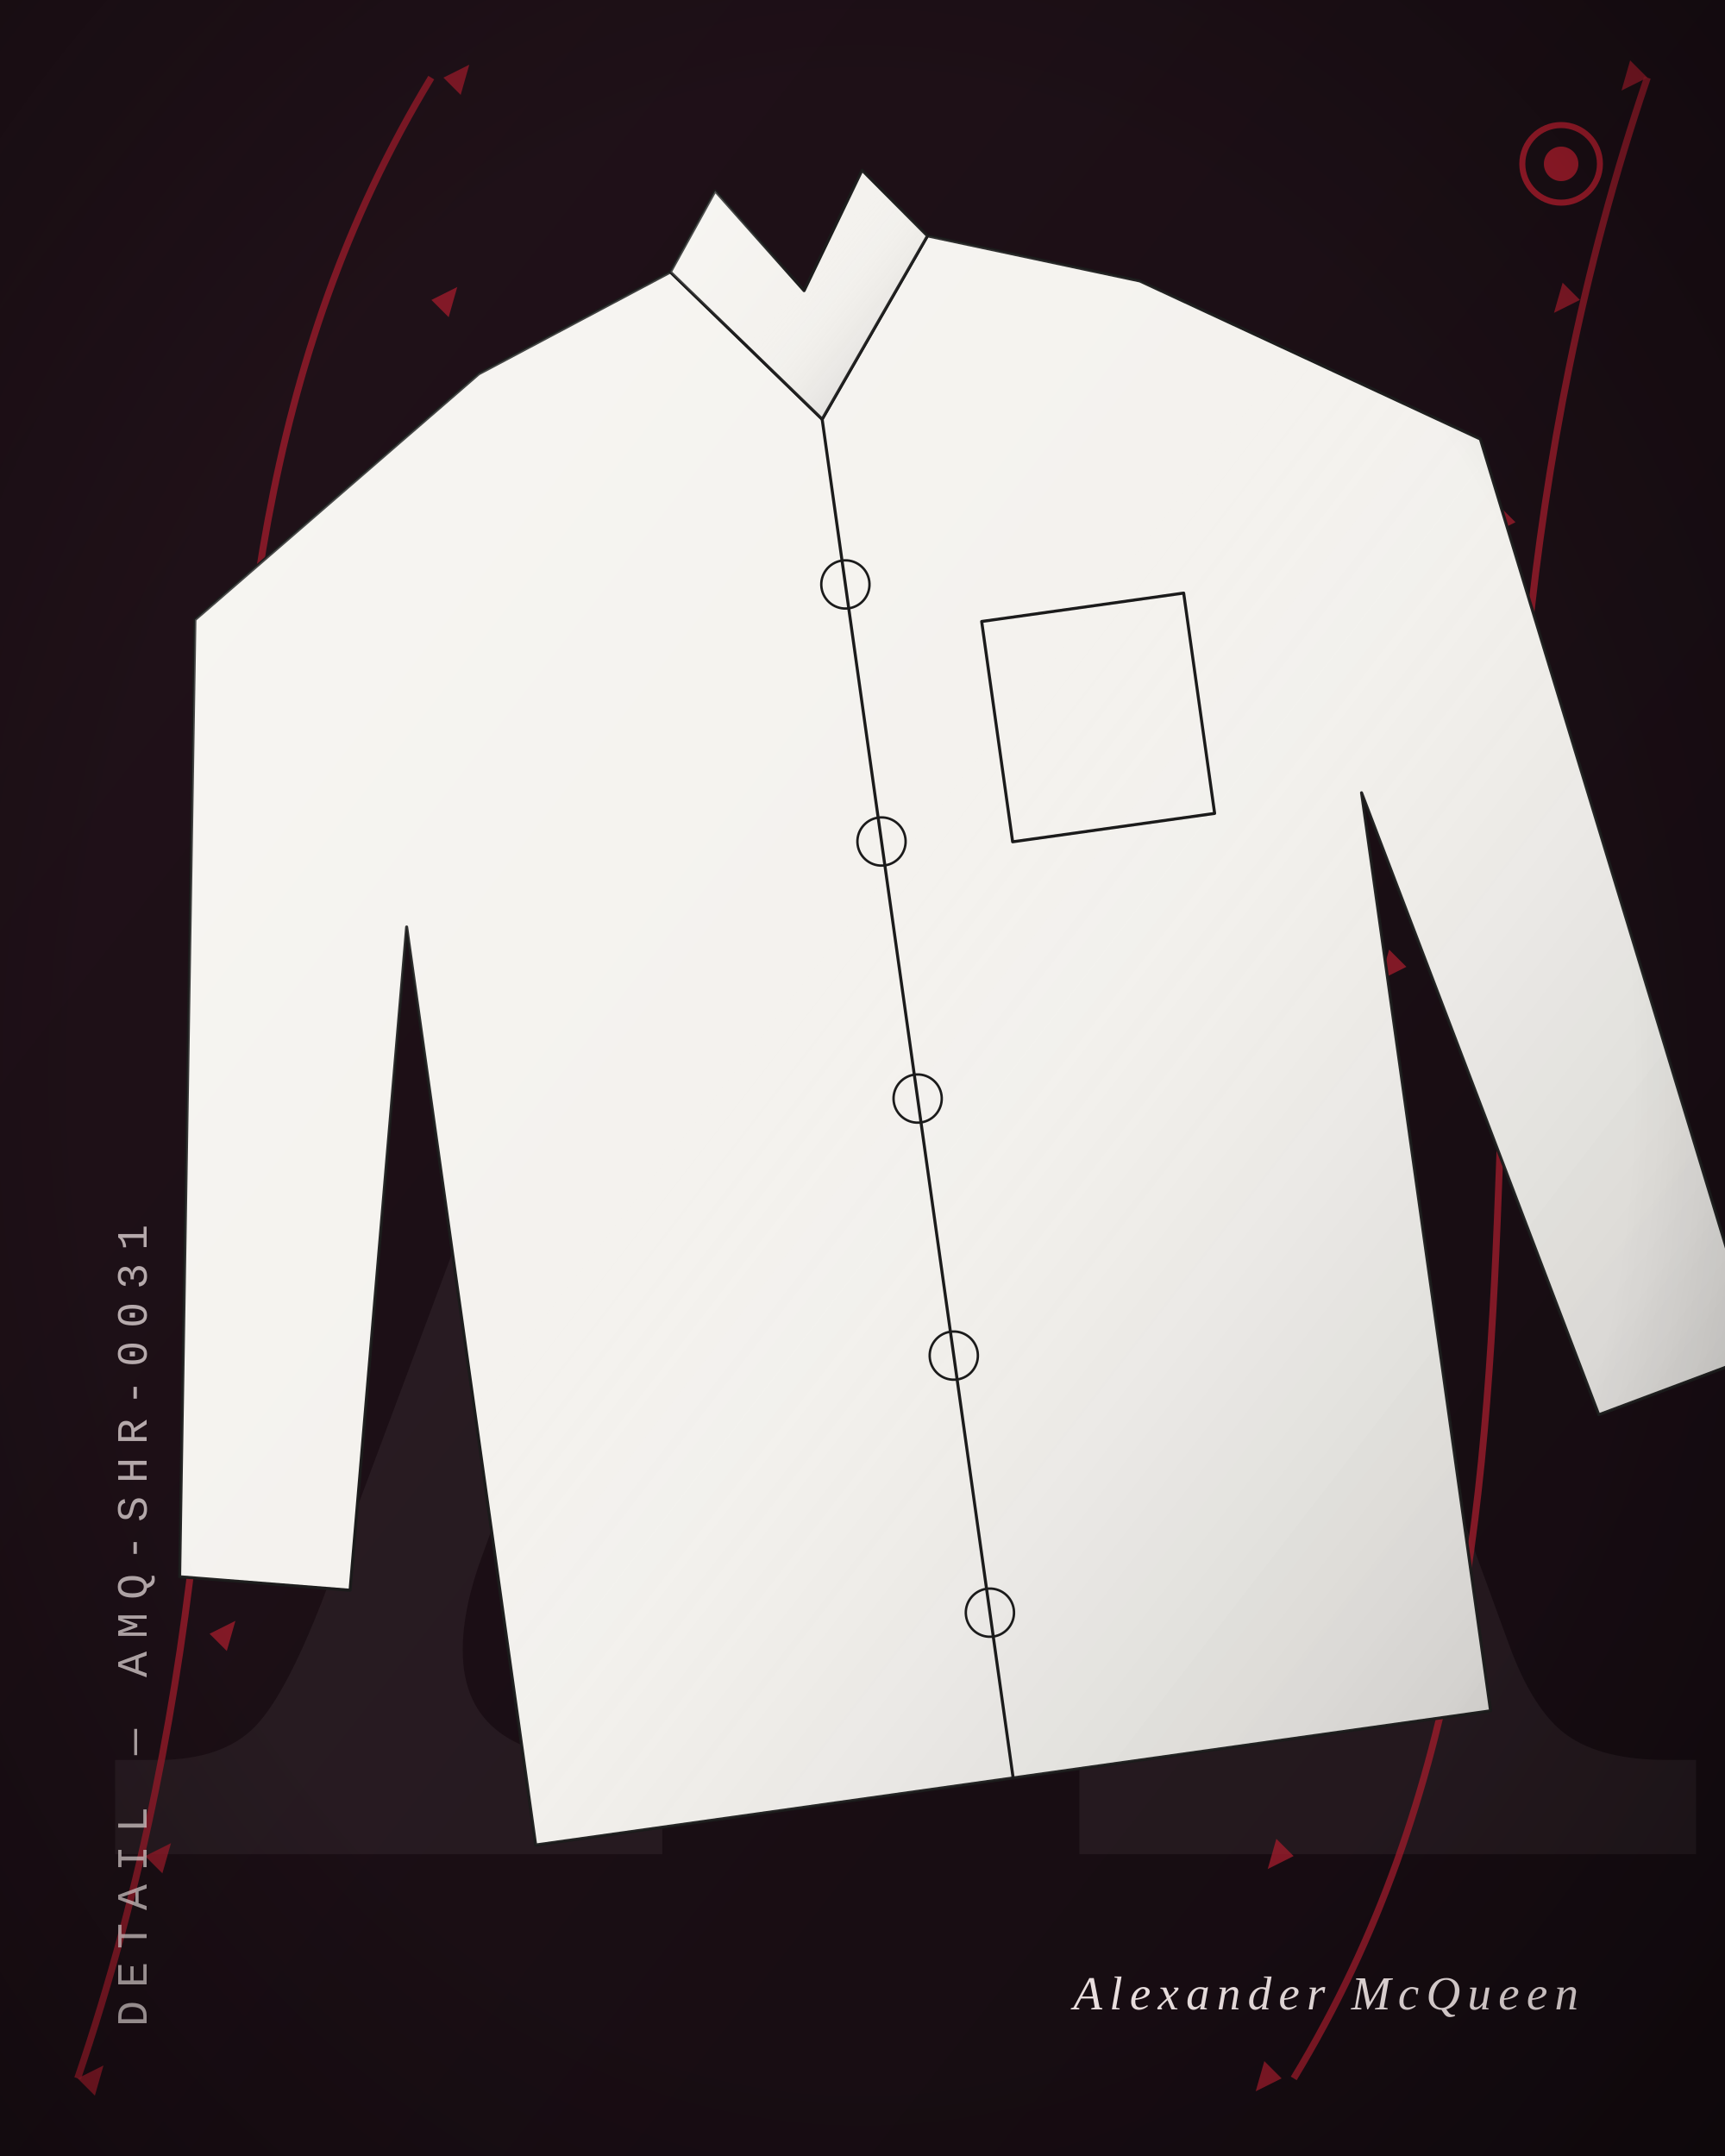
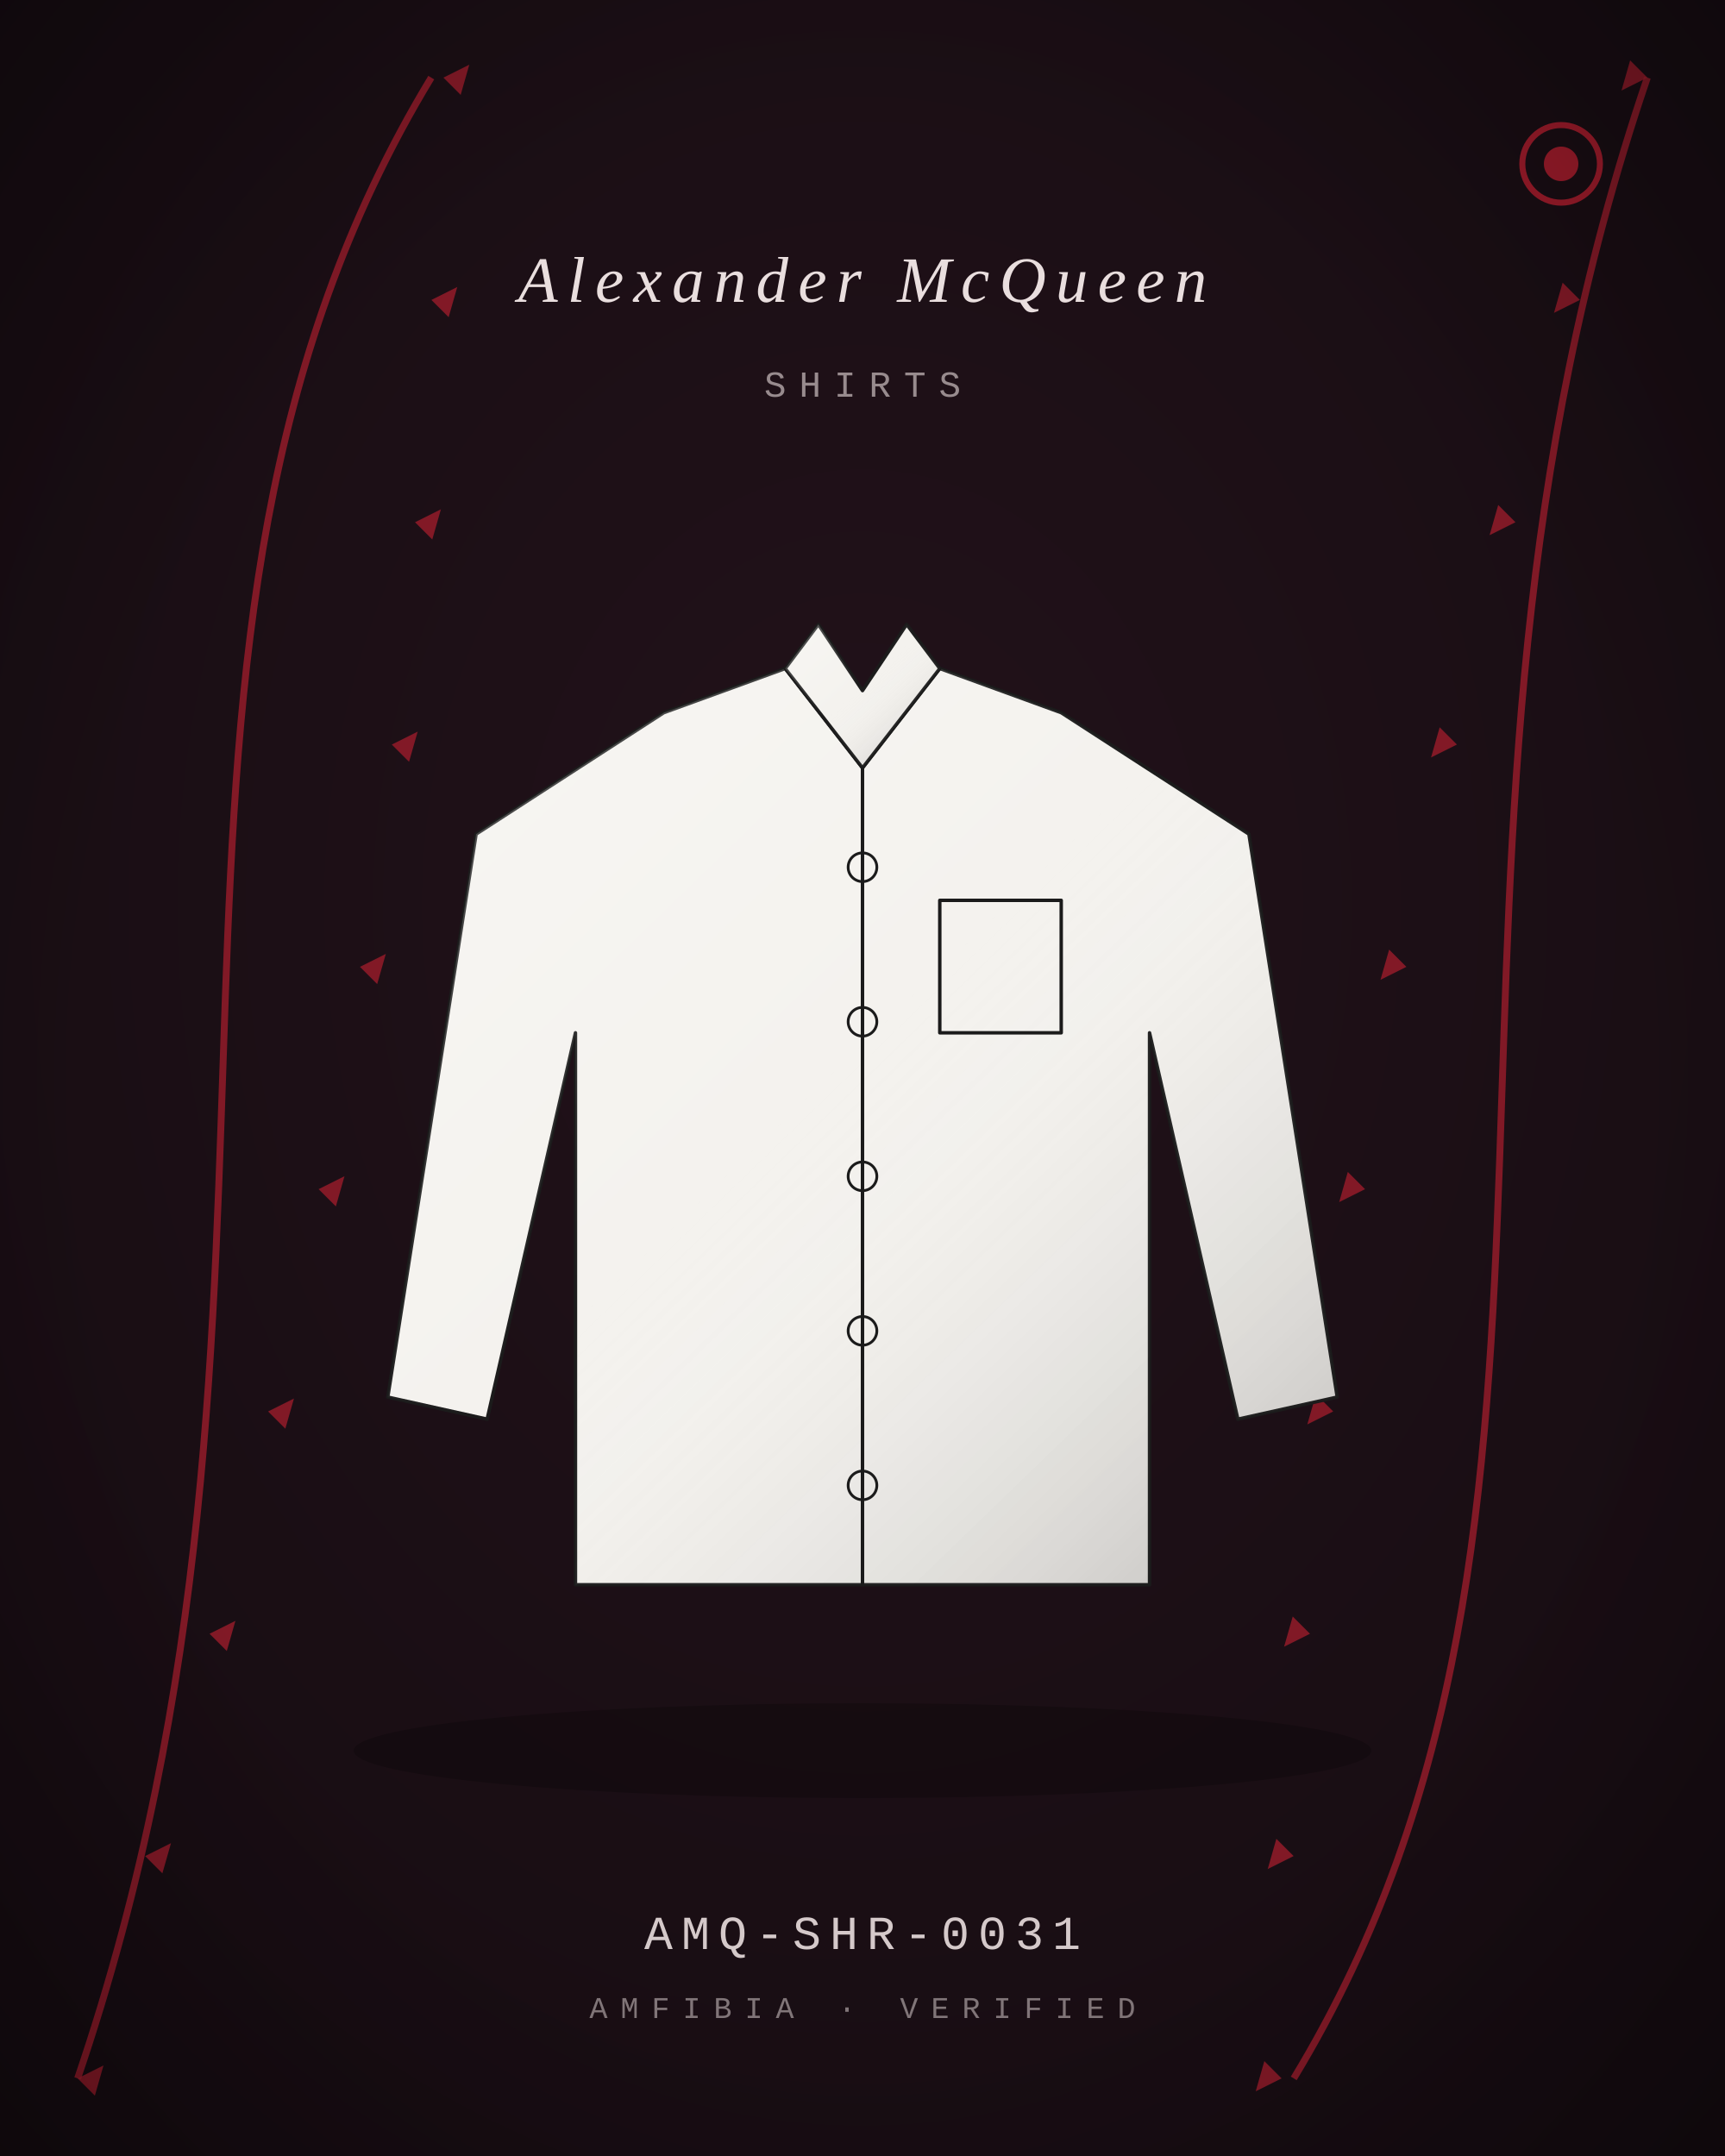
<svg xmlns="http://www.w3.org/2000/svg" viewBox="0 0 400 500" width="800" height="1000">
  <defs>
    <radialGradient id="bg" cx="50%" cy="42%" r="80%">
      <stop offset="0" stop-color="#22121A" />
      <stop offset="1" stop-color="#140B10" />
    </radialGradient>
    <linearGradient id="bgd" x1="0" y1="0" x2="1" y2="1">
      <stop offset="0" stop-color="#22121A" />
      <stop offset="1" stop-color="#140B10" />
    </linearGradient>
    <linearGradient id="sheen" x1="0" y1="0" x2="1" y2="1">
      <stop offset="0" stop-color="#fff" stop-opacity=".30" />
      <stop offset=".45" stop-color="#fff" stop-opacity="0" />
      <stop offset="1" stop-color="#000" stop-opacity=".22" />
    </linearGradient>
    <linearGradient id="multi" x1="0" y1="0" x2="1" y2="1">
      <stop offset="0" stop-color="#B3122E" />
      <stop offset=".35" stop-color="#C9A227" />
      <stop offset=".7" stop-color="#2F5D46" />
      <stop offset="1" stop-color="#3557A0" />
    </linearGradient>
    <radialGradient id="vig" cx="50%" cy="50%" r="75%">
      <stop offset=".6" stop-color="#000" stop-opacity="0" />
      <stop offset="1" stop-color="#000" stop-opacity=".35" />
    </radialGradient>
  </defs>
-   <rect width="400" height="500" fill="url(#bgd)" />
-   <text x="210" y="430" text-anchor="middle" font-family="Georgia, serif" font-size="520" fill="#E9DEDE" opacity="0.06">A</text>
+   <rect width="400" height="500" fill="url(#bg)" />
  <path d="M18 482 C 80 300, 20 150, 100 18 M382 18 C 320 200, 380 350, 300 482" fill="none" stroke="#9B1B2A" stroke-width="1.6" opacity="0.8" />
  <path d="M18 482 l6 -3 l-2 7 Z" fill="#9B1B2A" opacity="0.8" />
  <path d="M382 18 l-6 3 l2 -7 Z" fill="#9B1B2A" opacity="0.8" />
  <path d="M33.655 430.444 l6 -3 l-2 7 Z" fill="#9B1B2A" opacity="0.8" />
  <path d="M366.345 69.556 l-6 3 l2 -7 Z" fill="#9B1B2A" opacity="0.8" />
  <path d="M48.59 378.889 l6 -3 l-2 7 Z" fill="#9B1B2A" opacity="0.8" />
  <path d="M351.41 121.111 l-6 3 l2 -7 Z" fill="#9B1B2A" opacity="0.8" />
  <path d="M62.163 327.333 l6 -3 l-2 7 Z" fill="#9B1B2A" opacity="0.8" />
  <path d="M337.837 172.667 l-6 3 l2 -7 Z" fill="#9B1B2A" opacity="0.8" />
  <path d="M73.883 275.778 l6 -3 l-2 7 Z" fill="#9B1B2A" opacity="0.8" />
  <path d="M326.117 224.222 l-6 3 l2 -7 Z" fill="#9B1B2A" opacity="0.8" />
  <path d="M83.464 224.222 l6 -3 l-2 7 Z" fill="#9B1B2A" opacity="0.8" />
  <path d="M316.536 275.778 l-6 3 l2 -7 Z" fill="#9B1B2A" opacity="0.8" />
  <path d="M90.853 172.667 l6 -3 l-2 7 Z" fill="#9B1B2A" opacity="0.8" />
  <path d="M309.147 327.333 l-6 3 l2 -7 Z" fill="#9B1B2A" opacity="0.8" />
  <path d="M96.239 121.111 l6 -3 l-2 7 Z" fill="#9B1B2A" opacity="0.8" />
  <path d="M303.761 378.889 l-6 3 l2 -7 Z" fill="#9B1B2A" opacity="0.8" />
  <path d="M100.034 69.556 l6 -3 l-2 7 Z" fill="#9B1B2A" opacity="0.8" />
  <path d="M299.966 430.444 l-6 3 l2 -7 Z" fill="#9B1B2A" opacity="0.8" />
  <path d="M102.822 18 l6 -3 l-2 7 Z" fill="#9B1B2A" opacity="0.8" />
  <path d="M297.178 482 l-6 3 l2 -7 Z" fill="#9B1B2A" opacity="0.8" />
  <circle cx="362" cy="38" r="9" fill="none" stroke="#9B1B2A" stroke-width="1.4" />
  <circle cx="362" cy="38" r="4" fill="#9B1B2A" />
-   <g transform="rotate(-8.0 200 250) translate(-3 20) scale(2.15)">
-     <path d="M64 26 L86 18 L100 36 L114 18 L136 26 L170 48 L186 150 L168 154 L152 84 L152 184 L48 184 L48 84 L32 154 L14 150 L30 48 Z" fill="#F4F2EE" stroke="#1B1B1B" stroke-width="1.4" stroke-linejoin="round" stroke-linecap="round" vector-effect="non-scaling-stroke" />
+   <ellipse cx="200" cy="406" rx="118" ry="11" fill="#000" opacity="0.22" />
+   <g transform="translate(72 132) scale(1.28)">
+     <path d="M64 26 L86 18 L100 36 L114 18 L136 26 L170 48 L186 150 L168 154 L152 84 L152 184 L48 184 L48 84 L32 154 L14 150 L30 48 Z" fill="#F4F2EE" stroke="#1B1B1B" stroke-width="1.6" stroke-linejoin="round" stroke-linecap="round" vector-effect="non-scaling-stroke" />
    <path d="M64 26 L86 18 L100 36 L114 18 L136 26 L170 48 L186 150 L168 154 L152 84 L152 184 L48 184 L48 84 L32 154 L14 150 L30 48 Z" fill="url(#sheen)" stroke="none" />
-     <path d="M86 18 L100 36 L114 18 L108 10 L100 22 L92 10 Z" fill="#F4F2EE" stroke="#1B1B1B" stroke-width="1.4" stroke-linejoin="round" stroke-linecap="round" vector-effect="non-scaling-stroke" />
+     <path d="M86 18 L100 36 L114 18 L108 10 L100 22 L92 10 Z" fill="#F4F2EE" stroke="#1B1B1B" stroke-width="1.6" stroke-linejoin="round" stroke-linecap="round" vector-effect="non-scaling-stroke" />
    <path d="M86 18 L100 36 L114 18 L108 10 L100 22 L92 10 Z" fill="url(#sheen)" stroke="none" />
-     <path d="M100 36 L100 184" fill="none" stroke="#1B1B1B" stroke-width="1.4" stroke-linejoin="round" stroke-linecap="round" vector-effect="non-scaling-stroke" />
-     <path d="M114 60 L136 60 L136 84 L114 84 Z" fill="none" stroke="#1B1B1B" stroke-width="1.4" stroke-linejoin="round" stroke-linecap="round" vector-effect="non-scaling-stroke" />
-     <path d="M100 54 m-2.6 0 a2.6 2.6 0 1 0 5.2 0 a2.6 2.6 0 1 0 -5.2 0 M100 82 m-2.6 0 a2.6 2.6 0 1 0 5.2 0 a2.6 2.6 0 1 0 -5.2 0 M100 110 m-2.6 0 a2.6 2.6 0 1 0 5.2 0 a2.6 2.6 0 1 0 -5.2 0 M100 138 m-2.6 0 a2.6 2.6 0 1 0 5.2 0 a2.6 2.6 0 1 0 -5.2 0 M100 166 m-2.6 0 a2.6 2.6 0 1 0 5.2 0 a2.6 2.6 0 1 0 -5.2 0" fill="none" stroke="#1B1B1B" stroke-width="1.12" stroke-linejoin="round" stroke-linecap="round" vector-effect="non-scaling-stroke" />
-   </g>
-   <g transform="translate(34 470) rotate(-90)">
-     <text x="0" y="0" text-anchor="start" font-family="'Courier New', Courier, monospace" font-size="10" letter-spacing="3" fill="#E9DEDE" opacity="0.75">DETAIL — AMQ-SHR-0031</text>
+     <path d="M100 36 L100 184" fill="none" stroke="#1B1B1B" stroke-width="1.6" stroke-linejoin="round" stroke-linecap="round" vector-effect="non-scaling-stroke" />
+     <path d="M114 60 L136 60 L136 84 L114 84 Z" fill="none" stroke="#1B1B1B" stroke-width="1.6" stroke-linejoin="round" stroke-linecap="round" vector-effect="non-scaling-stroke" />
+     <path d="M100 54 m-2.6 0 a2.6 2.6 0 1 0 5.2 0 a2.6 2.6 0 1 0 -5.2 0 M100 82 m-2.6 0 a2.6 2.6 0 1 0 5.2 0 a2.6 2.6 0 1 0 -5.2 0 M100 110 m-2.6 0 a2.6 2.6 0 1 0 5.2 0 a2.6 2.6 0 1 0 -5.2 0 M100 138 m-2.6 0 a2.6 2.6 0 1 0 5.2 0 a2.6 2.6 0 1 0 -5.2 0 M100 166 m-2.6 0 a2.6 2.6 0 1 0 5.2 0 a2.6 2.6 0 1 0 -5.2 0" fill="none" stroke="#1B1B1B" stroke-width="1.28" stroke-linejoin="round" stroke-linecap="round" vector-effect="non-scaling-stroke" />
  </g>
  <g>
-     <text x="366" y="466" text-anchor="end" font-size="11" fill="#E9DEDE" font-family="Georgia, 'Times New Roman', serif" font-weight="400" letter-spacing="1.65" font-style="italic">Alexander McQueen</text>
+     <text x="200" y="70" text-anchor="middle" font-size="15" fill="#E9DEDE" font-family="Georgia, 'Times New Roman', serif" font-weight="400" letter-spacing="2.25" font-style="italic">Alexander McQueen</text>
  </g>
+   <text x="200" y="92" text-anchor="middle" font-family="'Courier New', Courier, monospace" font-size="8.5" letter-spacing="3" fill="#E9DEDE" opacity="0.6">SHIRTS</text>
+   <text x="200" y="452" text-anchor="middle" font-family="'Courier New', Courier, monospace" font-size="11" letter-spacing="2" fill="#E9DEDE" opacity="0.9">AMQ-SHR-0031</text>
+   <text x="200" y="468" text-anchor="middle" font-family="'Courier New', Courier, monospace" font-size="7" letter-spacing="3" fill="#E9DEDE" opacity="0.5">AMFIBIA · VERIFIED</text>
  <rect width="400" height="500" fill="url(#vig)" />
</svg>
